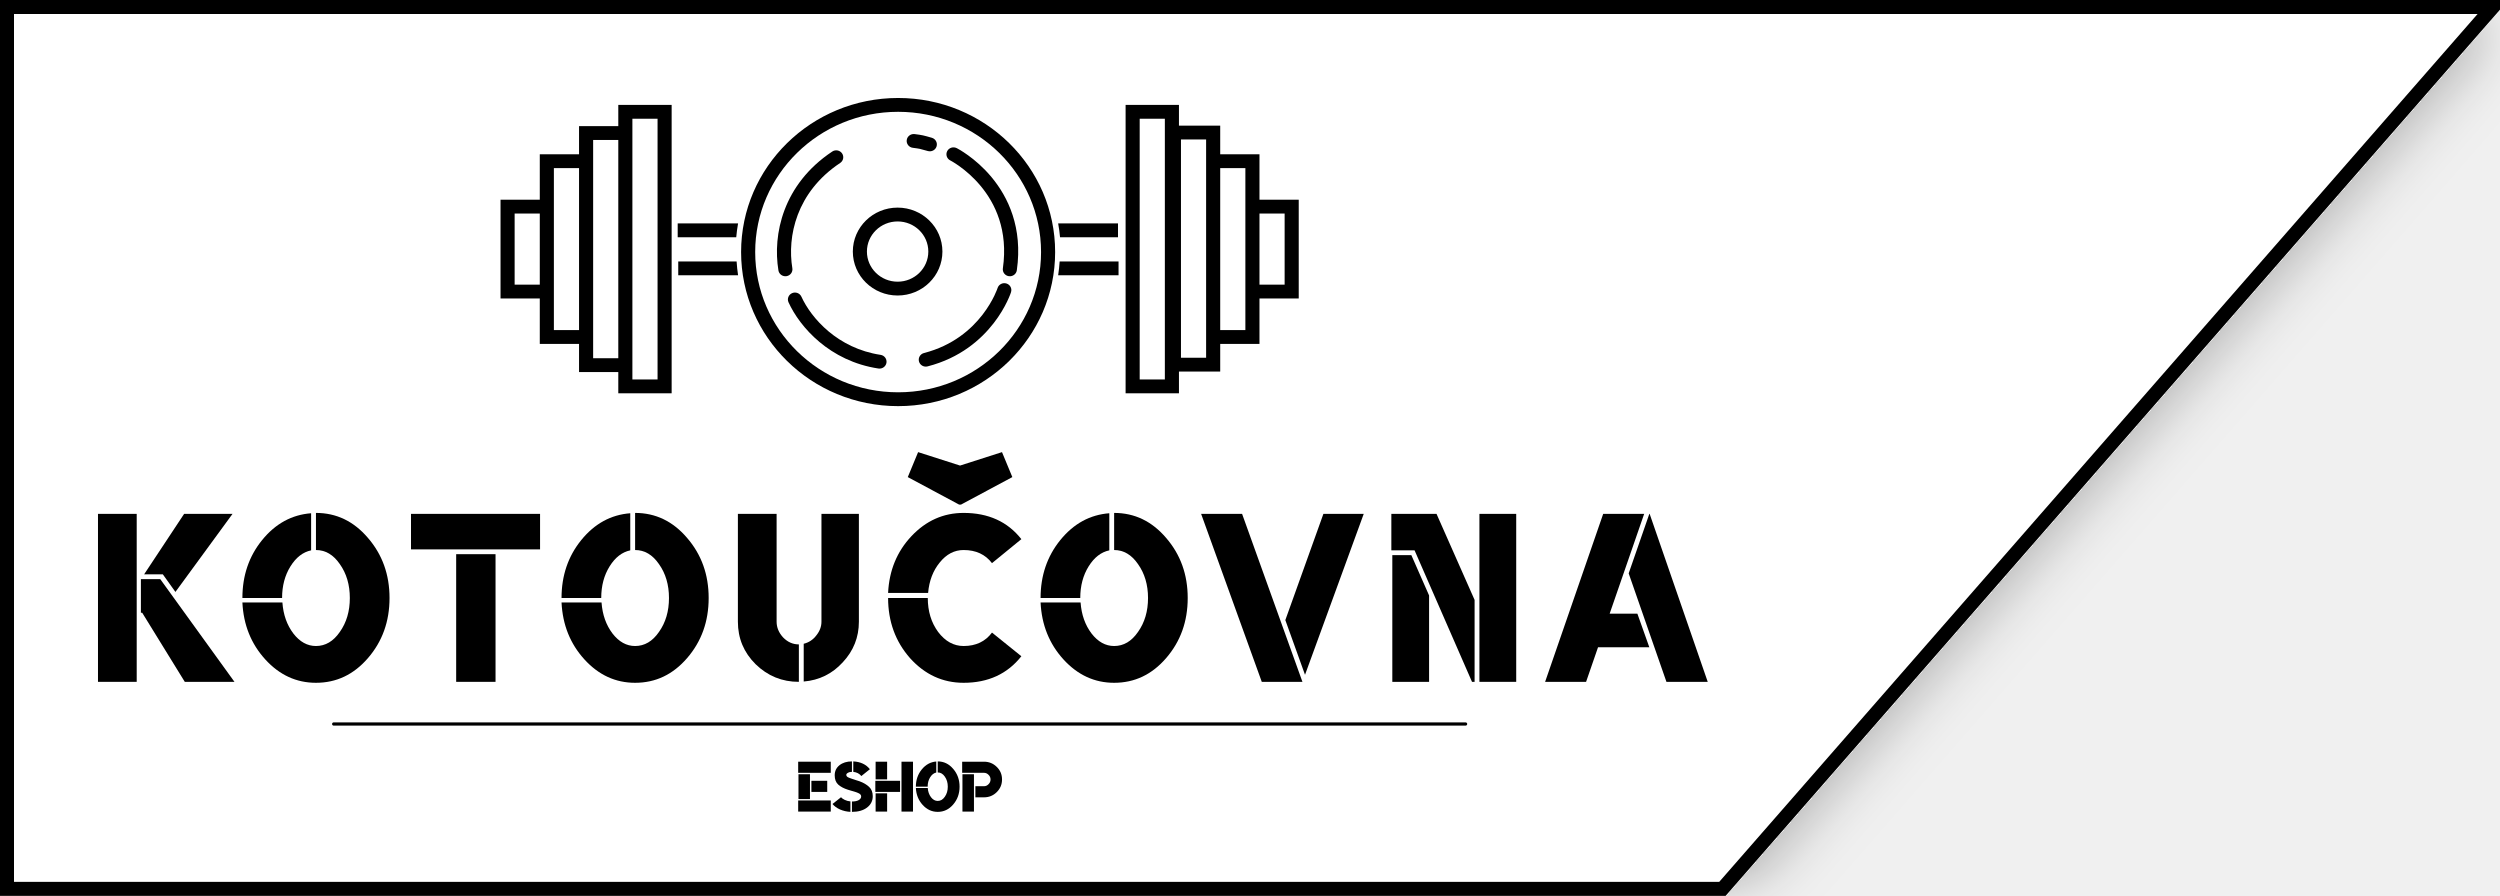
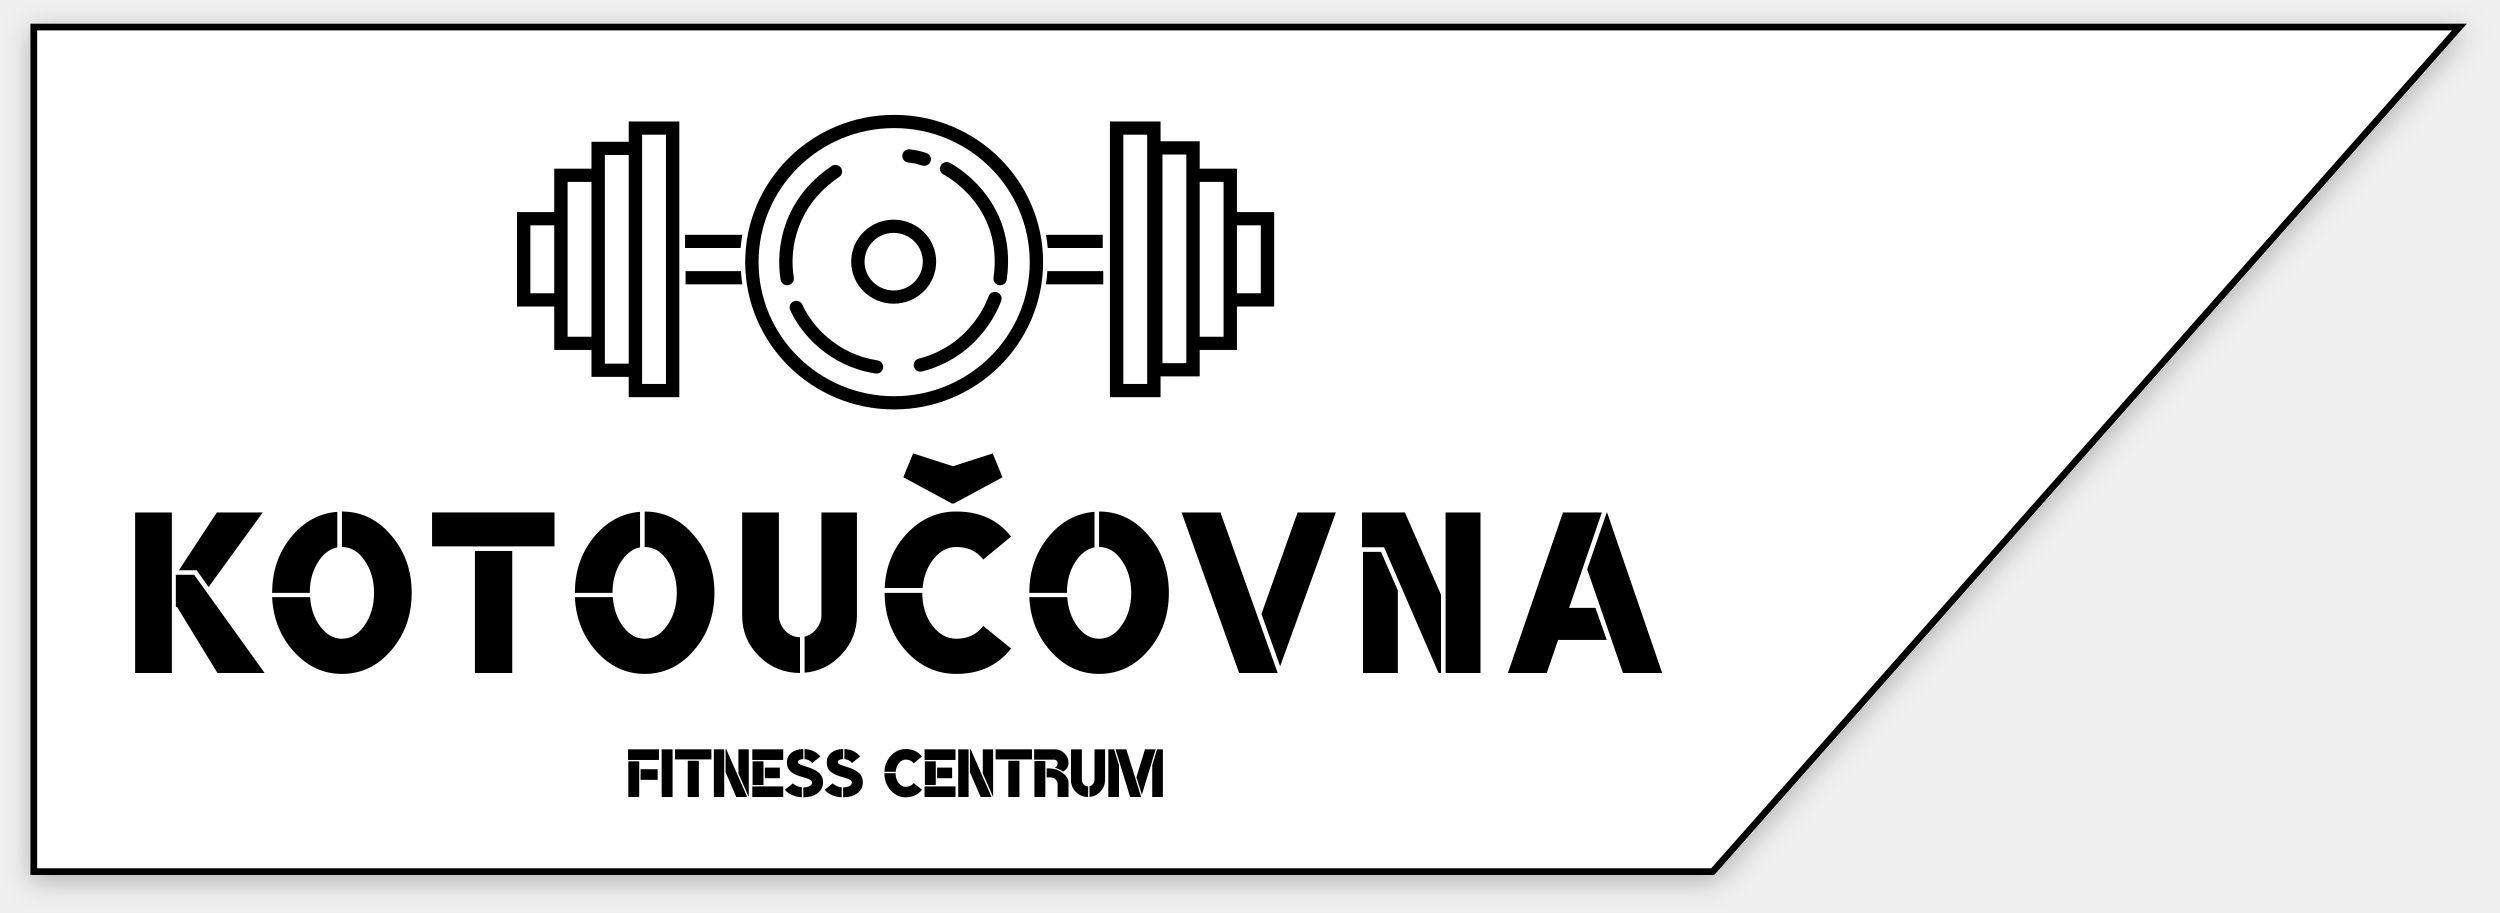
- <svg xmlns="http://www.w3.org/2000/svg" fill="none" viewBox="4 3 178.6 64">
-   <g filter="url(#filter0_d_50_179)">
-     <path d="M126.822 66H5V4H181L126.822 66Z" fill="white" data-darkreader-inline-fill="" style="--darkreader-inline-fill:#181a1b;" />
-     <path d="M126.822 66.5H127.049L127.199 66.329L181.376 4.329L182.101 3.5H181H5H4.5V4V66V66.5H5H126.822Z" stroke="black" data-darkreader-inline-stroke="" style="--darkreader-inline-stroke:#e8e6e3;" />
+ <svg xmlns="http://www.w3.org/2000/svg" width="370" height="135" viewBox="0 0 370 135" fill="none">
+   <g filter="url(#filter0_d_1_28)">
+     <path d="M253.489 129H5V4H364L253.489 129Z" fill="white" />
+     <path d="M253.489 129H5V4H364L253.489 129Z" stroke="black" />
  </g>
-   <path d="M69.343 12.58C69.067 12.544 68.814 12.734 68.777 13.004C68.74 13.274 68.934 13.523 69.21 13.559C69.486 13.595 69.598 13.61 69.717 13.636C69.839 13.662 69.972 13.7 70.285 13.79C70.551 13.867 70.831 13.717 70.91 13.456C70.988 13.194 70.835 12.919 70.569 12.842L70.547 12.836C70.262 12.754 70.093 12.705 69.932 12.671C69.768 12.635 69.614 12.615 69.362 12.582L69.343 12.58Z" fill="black" data-darkreader-inline-fill="" style="--darkreader-inline-fill:#e8e6e3;" />
-   <path d="M72.346 13.582C72.098 13.458 71.795 13.554 71.668 13.797C71.542 14.04 71.64 14.337 71.887 14.461L71.887 14.461L71.891 14.463L71.894 14.465C71.899 14.467 71.906 14.471 71.915 14.476L71.921 14.479L71.927 14.482C71.957 14.499 72.003 14.525 72.063 14.56C72.183 14.631 72.356 14.741 72.564 14.891C72.98 15.191 73.528 15.648 74.05 16.275C75.089 17.521 76.035 19.441 75.645 22.173C75.606 22.443 75.798 22.693 76.073 22.731C76.349 22.769 76.603 22.58 76.642 22.31C77.078 19.257 76.011 17.067 74.83 15.649C74.242 14.944 73.628 14.432 73.16 14.095C72.926 13.925 72.727 13.8 72.584 13.715C72.513 13.673 72.456 13.641 72.415 13.619C72.395 13.608 72.379 13.599 72.367 13.593L72.361 13.59L72.353 13.586L72.348 13.583L72.346 13.582C72.346 13.582 72.346 13.582 72.117 14.022L72.346 13.582Z" fill="black" data-darkreader-inline-fill="" style="--darkreader-inline-fill:#e8e6e3;" />
-   <path d="M64.022 14.642C64.252 14.489 64.312 14.182 64.156 13.956C64 13.731 63.687 13.672 63.457 13.825C59.918 16.177 59.191 19.773 59.611 22.321C59.656 22.59 59.914 22.773 60.188 22.729C60.463 22.686 60.649 22.432 60.605 22.163C60.234 19.912 60.873 16.735 64.022 14.642Z" fill="black" data-darkreader-inline-fill="" style="--darkreader-inline-fill:#e8e6e3;" />
-   <path fill-rule="evenodd" clip-rule="evenodd" d="M71.326 20.972C71.326 22.706 69.893 24.111 68.126 24.111C66.358 24.111 64.926 22.706 64.926 20.972C64.926 19.238 66.358 17.832 68.126 17.832C69.893 17.832 71.326 19.238 71.326 20.972ZM70.319 20.972C70.319 22.16 69.337 23.124 68.126 23.124C66.914 23.124 65.933 22.16 65.933 20.972C65.933 19.783 66.914 18.82 68.126 18.82C69.337 18.82 70.319 19.783 70.319 20.972Z" fill="black" data-darkreader-inline-fill="" style="--darkreader-inline-fill:#e8e6e3;" />
-   <path d="M61.251 24.192C61.137 23.943 60.84 23.831 60.586 23.943C60.332 24.054 60.218 24.346 60.331 24.595C61.139 26.367 63.275 28.802 66.755 29.327C67.03 29.369 67.287 29.183 67.329 28.914C67.371 28.644 67.183 28.392 66.908 28.351C63.844 27.888 61.954 25.736 61.251 24.192Z" fill="black" data-darkreader-inline-fill="" style="--darkreader-inline-fill:#e8e6e3;" />
-   <path d="M76.228 23.87C76.311 23.61 76.163 23.333 75.898 23.252C75.633 23.171 75.351 23.316 75.268 23.575L75.268 23.576L75.267 23.576L75.266 23.58C75.264 23.585 75.261 23.594 75.257 23.605C75.249 23.629 75.236 23.666 75.217 23.714C75.179 23.811 75.119 23.953 75.034 24.13C74.862 24.483 74.59 24.969 74.188 25.488C73.385 26.525 72.071 27.69 70.011 28.22C69.743 28.289 69.582 28.559 69.652 28.823C69.723 29.087 69.998 29.245 70.267 29.175C72.593 28.577 74.084 27.255 74.989 26.086C75.441 25.503 75.748 24.957 75.943 24.554C76.041 24.352 76.111 24.186 76.157 24.068C76.18 24.009 76.197 23.962 76.209 23.928C76.212 23.919 76.215 23.91 76.218 23.903L76.219 23.899L76.221 23.894L76.222 23.889L76.224 23.883L76.226 23.877L76.228 23.873L76.228 23.872L76.228 23.871C76.228 23.871 76.228 23.87 75.748 23.723L76.228 23.87Z" fill="black" data-darkreader-inline-fill="" style="--darkreader-inline-fill:#e8e6e3;" />
-   <path fill-rule="evenodd" clip-rule="evenodd" d="M79.379 21.007C79.379 27.086 74.357 32.014 68.162 32.014C61.966 32.014 56.944 27.086 56.944 21.007C56.944 14.928 61.966 10 68.162 10C74.357 10 79.379 14.928 79.379 21.007ZM78.373 21.007C78.373 26.54 73.801 31.026 68.162 31.026C62.522 31.026 57.951 26.54 57.951 21.007C57.951 15.473 62.522 10.988 68.162 10.988C73.801 10.988 78.373 15.473 78.373 21.007Z" fill="black" data-darkreader-inline-fill="" style="--darkreader-inline-fill:#000000;" />
-   <path fill-rule="evenodd" clip-rule="evenodd" d="M88.224 31.097H84.413V10.494H88.224V11.976H91.172V14.022H93.977V17.267H96.781V24.323H93.977V27.569H91.172V29.544H88.224V31.097ZM93.977 23.335V18.255H95.774V23.335H93.977ZM92.97 15.01V26.581H91.172V15.01H92.97ZM90.165 12.963H88.368V28.557H90.165V12.963ZM87.217 30.109V11.482H85.419V30.109H87.217Z" fill="black" data-darkreader-inline-fill="" style="--darkreader-inline-fill:#000000;" />
-   <path fill-rule="evenodd" clip-rule="evenodd" d="M39.758 24.323V17.267H42.562V14.022H45.367V12.011H48.171V10.494H51.982V31.097H48.171V29.58H45.367V27.569H42.562V24.323H39.758ZM48.171 28.592H46.374V12.999H48.171V28.592ZM50.976 11.482H49.178V30.109H50.976V11.482ZM45.367 26.581V15.01H43.569V26.581H45.367ZM42.562 23.335V18.255H40.765V23.335H42.562Z" fill="black" data-darkreader-inline-fill="" style="--darkreader-inline-fill:#000000;" />
-   <path d="M79.595 22.665H83.909V21.677H79.701C79.68 22.011 79.645 22.34 79.595 22.665Z" fill="black" data-darkreader-inline-fill="" style="--darkreader-inline-fill:#e8e6e3;" />
-   <path d="M79.729 19.949H83.87V18.961H79.595C79.654 19.285 79.699 19.615 79.729 19.949Z" fill="black" data-darkreader-inline-fill="" style="--darkreader-inline-fill:#e8e6e3;" />
-   <path d="M56.623 21.677H52.454V22.665H56.728C56.679 22.34 56.644 22.011 56.623 21.677Z" fill="black" data-darkreader-inline-fill="" style="--darkreader-inline-fill:#e8e6e3;" />
-   <path d="M56.728 18.961H52.414V19.949H56.597C56.626 19.615 56.67 19.285 56.728 18.961Z" fill="black" data-darkreader-inline-fill="" style="--darkreader-inline-fill:#e8e6e3;" />
-   <path d="M15.449 44.374H14.066V46.774H14.158L17.201 51.711H20.75L15.449 44.374Z" fill="black" data-darkreader-inline-fill="" style="--darkreader-inline-fill:#e8e6e3;" />
-   <path d="M11 39.711V51.711H13.766V39.711H11Z" fill="black" data-darkreader-inline-fill="" style="--darkreader-inline-fill:#e8e6e3;" />
-   <path d="M15.633 44.031L16.532 45.288L20.612 39.711H17.154L14.296 44.031H15.633Z" fill="black" data-darkreader-inline-fill="" style="--darkreader-inline-fill:#e8e6e3;" />
-   <path d="M26.226 42.317V39.666C24.843 39.772 23.675 40.412 22.723 41.586C21.785 42.743 21.317 44.123 21.317 45.722H24.152C24.152 44.854 24.352 44.1 24.751 43.46C25.151 42.82 25.642 42.439 26.226 42.317Z" fill="black" data-darkreader-inline-fill="" style="--darkreader-inline-fill:#e8e6e3;" />
-   <path d="M28.992 45.722C28.992 46.667 28.754 47.475 28.278 48.145C27.817 48.816 27.248 49.151 26.572 49.151C25.957 49.151 25.419 48.854 24.959 48.259C24.497 47.65 24.236 46.911 24.175 46.042H21.317C21.393 47.642 21.939 48.998 22.953 50.111C23.967 51.223 25.174 51.779 26.572 51.779C28.032 51.779 29.269 51.193 30.283 50.019C31.313 48.831 31.828 47.398 31.828 45.722C31.828 44.046 31.313 42.614 30.283 41.425C29.269 40.237 28.032 39.643 26.572 39.643V42.294C27.248 42.294 27.817 42.629 28.278 43.3C28.754 43.97 28.992 44.778 28.992 45.722Z" fill="black" data-darkreader-inline-fill="" style="--darkreader-inline-fill:#e8e6e3;" />
-   <path d="M39.401 51.711V42.591H36.589V51.711H39.401Z" fill="black" data-darkreader-inline-fill="" style="--darkreader-inline-fill:#e8e6e3;" />
-   <path d="M33.362 39.711V42.248H42.582V39.711H33.362Z" fill="black" data-darkreader-inline-fill="" style="--darkreader-inline-fill:#e8e6e3;" />
-   <path d="M49.026 42.317V39.666C47.643 39.772 46.475 40.412 45.522 41.586C44.585 42.743 44.116 44.123 44.116 45.722H46.952C46.952 44.854 47.151 44.1 47.551 43.46C47.95 42.82 48.442 42.439 49.026 42.317Z" fill="black" data-darkreader-inline-fill="" style="--darkreader-inline-fill:#e8e6e3;" />
-   <path d="M51.792 45.722C51.792 46.667 51.554 47.475 51.078 48.145C50.617 48.816 50.048 49.151 49.372 49.151C48.757 49.151 48.219 48.854 47.758 48.259C47.297 47.65 47.036 46.911 46.974 46.042H44.116C44.193 47.642 44.739 48.998 45.753 50.111C46.767 51.223 47.973 51.779 49.372 51.779C50.832 51.779 52.069 51.193 53.083 50.019C54.112 48.831 54.627 47.398 54.627 45.722C54.627 44.046 54.112 42.614 53.083 41.425C52.069 40.237 50.832 39.643 49.372 39.643V42.294C50.048 42.294 50.617 42.629 51.078 43.3C51.554 43.97 51.792 44.778 51.792 45.722Z" fill="black" data-darkreader-inline-fill="" style="--darkreader-inline-fill:#e8e6e3;" />
-   <path d="M57.983 50.453C58.843 51.292 59.873 51.711 61.071 51.711V49.036C60.641 49.036 60.264 48.869 59.942 48.534C59.635 48.198 59.481 47.825 59.481 47.414V39.711H56.715V47.414C56.715 48.602 57.137 49.615 57.983 50.453Z" fill="black" data-darkreader-inline-fill="" style="--darkreader-inline-fill:#e8e6e3;" />
-   <path d="M61.417 48.991V51.688C62.523 51.596 63.453 51.139 64.206 50.316C64.975 49.494 65.359 48.526 65.359 47.414V39.711H62.685V47.414C62.685 47.764 62.562 48.092 62.316 48.397C62.086 48.701 61.786 48.899 61.417 48.991Z" fill="black" data-darkreader-inline-fill="" style="--darkreader-inline-fill:#e8e6e3;" />
-   <path d="M72.656 39.048L76.321 37.083L75.583 35.3L72.586 36.26L69.59 35.3L68.852 37.083L72.517 39.048H72.656Z" fill="black" data-darkreader-inline-fill="" style="--darkreader-inline-fill:#e8e6e3;" />
-   <path d="M71.019 48.145C70.527 47.475 70.281 46.667 70.281 45.722H67.446C67.446 47.398 67.969 48.831 69.014 50.019C70.074 51.193 71.349 51.779 72.84 51.779C74.592 51.779 75.967 51.147 76.966 49.882L74.868 48.191C74.392 48.831 73.716 49.151 72.84 49.151C72.133 49.151 71.526 48.816 71.019 48.145Z" fill="black" data-darkreader-inline-fill="" style="--darkreader-inline-fill:#e8e6e3;" />
-   <path d="M72.84 42.294C73.716 42.294 74.392 42.606 74.868 43.231L76.966 41.517C75.983 40.267 74.607 39.643 72.84 39.643C71.395 39.643 70.151 40.199 69.106 41.311C68.076 42.408 67.523 43.757 67.446 45.357H70.304C70.381 44.488 70.658 43.764 71.134 43.185C71.611 42.591 72.179 42.294 72.84 42.294Z" fill="black" data-darkreader-inline-fill="" style="--darkreader-inline-fill:#e8e6e3;" />
-   <path d="M83.249 42.317V39.666C81.866 39.772 80.698 40.412 79.745 41.586C78.808 42.743 78.339 44.123 78.339 45.722H81.174C81.174 44.854 81.374 44.1 81.773 43.46C82.173 42.82 82.665 42.439 83.249 42.317Z" fill="black" data-darkreader-inline-fill="" style="--darkreader-inline-fill:#e8e6e3;" />
-   <path d="M86.015 45.722C86.015 46.667 85.776 47.475 85.3 48.145C84.839 48.816 84.271 49.151 83.594 49.151C82.98 49.151 82.442 48.854 81.981 48.259C81.52 47.65 81.259 46.911 81.197 46.042H78.339C78.416 47.642 78.961 48.998 79.975 50.111C80.99 51.223 82.196 51.779 83.594 51.779C85.054 51.779 86.291 51.193 87.305 50.019C88.335 48.831 88.85 47.398 88.85 45.722C88.85 44.046 88.335 42.614 87.305 41.425C86.291 40.237 85.054 39.643 83.594 39.643V42.294C84.271 42.294 84.839 42.629 85.3 43.3C85.776 43.97 86.015 44.778 86.015 45.722Z" fill="black" data-darkreader-inline-fill="" style="--darkreader-inline-fill:#e8e6e3;" />
-   <path d="M92.735 39.711H89.808L94.141 51.711H97.046L92.735 39.711Z" fill="black" data-darkreader-inline-fill="" style="--darkreader-inline-fill:#e8e6e3;" />
-   <path d="M101.425 39.711H98.544L95.824 47.299L97.23 51.208L101.425 39.711Z" fill="black" data-darkreader-inline-fill="" style="--darkreader-inline-fill:#e8e6e3;" />
-   <path d="M109.69 39.711V51.711H112.318V39.711H109.69Z" fill="black" data-darkreader-inline-fill="" style="--darkreader-inline-fill:#e8e6e3;" />
-   <path d="M104.827 42.66H103.467V51.711H106.094V45.54L104.827 42.66Z" fill="black" data-darkreader-inline-fill="" style="--darkreader-inline-fill:#e8e6e3;" />
-   <path d="M109.345 51.711V45.859L106.625 39.711H103.398V42.317H105.057L109.16 51.711H109.345Z" fill="black" data-darkreader-inline-fill="" style="--darkreader-inline-fill:#e8e6e3;" />
-   <path d="M121.851 39.711H121.828L120.353 43.962L123.05 51.711H126L121.851 39.711Z" fill="black" data-darkreader-inline-fill="" style="--darkreader-inline-fill:#e8e6e3;" />
-   <path d="M117.31 51.711L118.163 49.242H121.828L120.975 46.842H118.993L121.459 39.711H118.532L114.383 51.711H117.31Z" fill="black" data-darkreader-inline-fill="" style="--darkreader-inline-fill:#e8e6e3;" />
-   <path d="M27.723 54.723C27.723 54.659 27.775 54.607 27.839 54.607H108.7C108.764 54.607 108.817 54.659 108.817 54.723C108.817 54.787 108.764 54.839 108.7 54.839H27.839C27.775 54.839 27.723 54.787 27.723 54.723Z" fill="black" data-darkreader-inline-fill="" style="--darkreader-inline-fill:#000000;" />
-   <path d="M61.043 58.312V60.084H61.864V58.312H61.043Z" fill="black" data-darkreader-inline-fill="" style="--darkreader-inline-fill:#e8e6e3;" />
-   <path d="M63.097 58.78H61.967V59.574H63.097V58.78Z" fill="black" data-darkreader-inline-fill="" style="--darkreader-inline-fill:#e8e6e3;" />
-   <path d="M63.35 60.185H61.022V60.98H63.35V60.185Z" fill="black" data-darkreader-inline-fill="" style="--darkreader-inline-fill:#e8e6e3;" />
-   <path d="M63.35 57.416H61.022V58.21H63.35V57.416Z" fill="black" data-darkreader-inline-fill="" style="--darkreader-inline-fill:#e8e6e3;" />
-   <path d="M64.576 58.21C64.653 58.164 64.749 58.142 64.863 58.142V57.395C64.493 57.395 64.195 57.488 63.966 57.673C63.743 57.855 63.631 58.092 63.631 58.386C63.631 58.676 63.715 58.898 63.884 59.052C64.058 59.206 64.288 59.328 64.576 59.418C64.64 59.441 64.731 59.468 64.85 59.5C64.968 59.531 65.057 59.559 65.117 59.581C65.18 59.599 65.247 59.624 65.315 59.656C65.388 59.688 65.441 59.724 65.473 59.764C65.505 59.801 65.521 59.846 65.521 59.9C65.521 60.009 65.459 60.097 65.336 60.165C65.217 60.228 65.059 60.26 64.863 60.26V61C65.311 61 65.669 60.898 65.938 60.694C66.212 60.486 66.349 60.215 66.349 59.88C66.349 59.599 66.262 59.377 66.089 59.215C65.915 59.052 65.687 58.918 65.404 58.814C65.331 58.787 65.24 58.757 65.13 58.726L64.863 58.638C64.795 58.615 64.726 58.59 64.658 58.563C64.589 58.536 64.539 58.506 64.507 58.475C64.475 58.438 64.459 58.4 64.459 58.359C64.459 58.3 64.498 58.251 64.576 58.21Z" fill="black" data-darkreader-inline-fill="" style="--darkreader-inline-fill:#e8e6e3;" />
-   <path d="M64.754 61V60.253C64.603 60.24 64.464 60.201 64.336 60.138C64.213 60.075 64.128 60.013 64.083 59.955L63.473 60.437C63.601 60.595 63.782 60.726 64.014 60.83C64.247 60.93 64.493 60.986 64.754 61Z" fill="black" data-darkreader-inline-fill="" style="--darkreader-inline-fill:#e8e6e3;" />
-   <path d="M64.959 57.395V58.142C65.206 58.169 65.397 58.269 65.534 58.441L66.144 57.952C65.87 57.608 65.475 57.422 64.959 57.395Z" fill="black" data-darkreader-inline-fill="" style="--darkreader-inline-fill:#e8e6e3;" />
-   <path d="M66.554 60.98H67.376V59.676H66.554V60.98Z" fill="black" data-darkreader-inline-fill="" style="--darkreader-inline-fill:#e8e6e3;" />
-   <path d="M66.534 59.574H68.3V58.78H66.534V59.574Z" fill="black" data-darkreader-inline-fill="" style="--darkreader-inline-fill:#e8e6e3;" />
-   <path d="M66.554 58.678H67.376V57.416H66.554V58.678Z" fill="black" data-darkreader-inline-fill="" style="--darkreader-inline-fill:#e8e6e3;" />
-   <path d="M69.225 57.416H68.403V60.98H69.225V57.416Z" fill="black" data-darkreader-inline-fill="" style="--darkreader-inline-fill:#e8e6e3;" />
-   <path d="M70.888 58.189V57.402C70.478 57.434 70.131 57.624 69.848 57.972C69.569 58.316 69.43 58.726 69.43 59.201H70.272C70.272 58.943 70.332 58.719 70.45 58.529C70.569 58.339 70.715 58.226 70.888 58.189Z" fill="black" data-darkreader-inline-fill="" style="--darkreader-inline-fill:#e8e6e3;" />
-   <path d="M71.71 59.201C71.71 59.482 71.639 59.721 71.498 59.921C71.361 60.12 71.192 60.219 70.991 60.219C70.808 60.219 70.649 60.131 70.512 59.955C70.375 59.773 70.297 59.554 70.279 59.296H69.43C69.453 59.771 69.615 60.174 69.916 60.504C70.217 60.835 70.576 61 70.991 61C71.425 61 71.792 60.826 72.093 60.477C72.399 60.124 72.552 59.699 72.552 59.201C72.552 58.703 72.399 58.278 72.093 57.925C71.792 57.572 71.425 57.395 70.991 57.395V58.183C71.192 58.183 71.361 58.282 71.498 58.481C71.639 58.681 71.71 58.92 71.71 59.201Z" fill="black" data-darkreader-inline-fill="" style="--darkreader-inline-fill:#e8e6e3;" />
-   <path d="M72.757 58.312V60.98H73.579V58.312H72.757Z" fill="black" data-darkreader-inline-fill="" style="--darkreader-inline-fill:#e8e6e3;" />
-   <path d="M74.764 58.685C74.764 58.816 74.716 58.929 74.62 59.024C74.528 59.12 74.421 59.167 74.298 59.167H73.682V59.961H74.298C74.654 59.961 74.958 59.837 75.209 59.588C75.46 59.339 75.585 59.038 75.585 58.685C75.585 58.332 75.46 58.033 75.209 57.789C74.958 57.54 74.654 57.416 74.298 57.416H72.737V58.21H74.298C74.421 58.21 74.528 58.257 74.62 58.352C74.716 58.443 74.764 58.554 74.764 58.685Z" fill="black" data-darkreader-inline-fill="" style="--darkreader-inline-fill:#e8e6e3;" />
+   <path fill-rule="evenodd" clip-rule="evenodd" d="M138.553 38.728C138.553 42.162 135.737 44.946 132.264 44.946C128.791 44.946 125.976 42.162 125.976 38.728C125.976 35.294 128.791 32.51 132.264 32.51C135.737 32.51 138.553 35.294 138.553 38.728ZM136.574 38.728C136.574 41.082 134.645 42.99 132.264 42.99C129.884 42.99 127.954 41.082 127.954 38.728C127.954 36.374 129.884 34.466 132.264 34.466C134.645 34.466 136.574 36.374 136.574 38.728Z" fill="black" />
+   <path d="M124.199 26.194C124.651 25.891 124.77 25.283 124.463 24.835C124.157 24.388 123.542 24.271 123.089 24.574C116.135 29.232 114.706 36.355 115.531 41.4C115.619 41.933 116.126 42.295 116.666 42.209C117.205 42.123 117.572 41.62 117.484 41.087C116.755 36.63 118.011 30.339 124.199 26.194Z" fill="black" />
+   <path d="M117.447 44.612C117.946 44.392 118.531 44.613 118.753 45.106C120.135 48.164 123.85 52.426 129.871 53.342C130.411 53.424 130.782 53.923 130.698 54.457C130.615 54.991 130.11 55.357 129.57 55.275C122.732 54.235 118.533 49.414 116.947 45.904C116.724 45.411 116.948 44.833 117.447 44.612Z" fill="black" />
+   <path d="M148.188 44.469C148.351 43.953 148.06 43.405 147.538 43.244C147.017 43.083 146.463 43.37 146.3 43.885L146.3 43.885L146.3 43.886L146.297 43.895C146.294 43.904 146.288 43.921 146.28 43.944C146.264 43.991 146.237 44.063 146.2 44.159C146.126 44.35 146.008 44.633 145.84 44.983C145.504 45.683 144.968 46.645 144.177 47.673C142.6 49.726 140.018 52.033 135.97 53.083C135.442 53.22 135.126 53.755 135.264 54.277C135.403 54.8 135.944 55.112 136.472 54.975C141.044 53.789 143.974 51.171 145.753 48.857C146.64 47.702 147.244 46.62 147.627 45.822C147.819 45.423 147.956 45.094 148.047 44.86C148.093 44.743 148.126 44.65 148.15 44.584C148.156 44.565 148.162 44.548 148.167 44.533L148.17 44.525L148.173 44.515L148.176 44.505L148.18 44.494L148.184 44.481L148.187 44.474L148.187 44.471L148.188 44.47C148.188 44.47 148.188 44.469 147.244 44.178L148.188 44.469Z" fill="black" />
+   <path d="M139.227 24.52C139.475 24.038 140.071 23.848 140.558 24.094L140.107 24.965C140.558 24.094 140.559 24.094 140.559 24.094L140.563 24.096L140.572 24.101C140.576 24.103 140.581 24.106 140.588 24.109L140.599 24.115C140.622 24.128 140.654 24.144 140.694 24.166C140.774 24.21 140.886 24.274 141.026 24.357C141.306 24.525 141.697 24.774 142.158 25.109C143.078 25.777 144.285 26.792 145.439 28.188C147.762 30.996 149.858 35.332 149.001 41.379C148.925 41.914 148.425 42.287 147.884 42.212C147.343 42.137 146.965 41.642 147.041 41.108C147.809 35.697 145.949 31.894 143.908 29.427C142.881 28.185 141.805 27.279 140.987 26.685C140.579 26.389 140.237 26.172 140.002 26.031C139.884 25.961 139.793 25.909 139.734 25.877L139.723 25.871L139.71 25.864C139.693 25.854 139.679 25.847 139.67 25.842L139.663 25.839L139.657 25.835L139.656 25.835C139.17 25.588 138.978 25 139.227 24.52Z" fill="black" />
+   <path d="M134.656 22.109C134.115 22.037 133.617 22.414 133.545 22.949C133.473 23.485 133.853 23.977 134.395 24.048C134.938 24.119 135.157 24.149 135.392 24.2C135.632 24.252 135.892 24.327 136.507 24.506C137.031 24.658 137.581 24.362 137.735 23.843C137.89 23.325 137.59 22.781 137.066 22.629L137.023 22.617C136.463 22.454 136.131 22.357 135.814 22.289C135.491 22.219 135.188 22.179 134.694 22.114L134.656 22.109Z" fill="black" />
+   <path fill-rule="evenodd" clip-rule="evenodd" d="M132.335 60.596C144.51 60.596 154.38 50.837 154.38 38.798C154.38 26.759 144.51 17 132.335 17C120.16 17 110.29 26.759 110.29 38.798C110.29 50.837 120.16 60.596 132.335 60.596ZM132.335 58.64C143.418 58.64 152.402 49.757 152.402 38.798C152.402 27.84 143.418 18.956 132.335 18.956C121.253 18.956 112.268 27.84 112.268 38.798C112.268 49.757 121.253 58.64 132.335 58.64Z" fill="black" />
+   <path fill-rule="evenodd" clip-rule="evenodd" d="M171.762 58.78H164.272V17.978H171.762V20.913H177.556V24.965H183.067V31.392H188.578V45.365H183.067V51.793H177.556V55.706H171.762V58.78ZM183.067 43.409V33.349H186.6V43.409H183.067ZM181.089 26.921V49.837H177.556V26.921H181.089ZM175.577 22.869H172.044V53.749H175.577V22.869ZM169.783 56.824V19.934H166.251V56.824H169.783Z" fill="black" />
+   <path fill-rule="evenodd" clip-rule="evenodd" d="M76.516 31.392V45.365H82.027V51.793H87.538V55.776H93.05V58.78H100.539V17.978H93.05V20.982H87.538V24.965H82.027V31.392H76.516ZM89.517 53.819H93.05V22.939H89.517V53.819ZM95.028 19.934H98.561V56.824H95.028V19.934ZM87.538 26.921V49.837H84.005V26.921H87.538ZM82.027 33.349V43.409H78.494V33.349H82.027Z" fill="black" />
+   <path d="M154.804 42.082H163.283V40.126H155.013C154.972 40.786 154.902 41.438 154.804 42.082Z" fill="black" />
+   <path d="M163.205 36.702H155.067C155.008 36.041 154.92 35.389 154.804 34.746H163.205V36.702Z" fill="black" />
+   <path d="M109.66 40.126H101.466V42.082H109.866C109.77 41.438 109.701 40.786 109.66 40.126Z" fill="black" />
+   <path d="M101.387 34.746H109.866C109.752 35.389 109.666 36.041 109.607 36.702H101.387V34.746Z" fill="black" />
+   <path d="M26.025 85.074H28.743L39.162 99.603H32.185L26.206 89.826H26.025V85.074ZM20 99.603V75.84H25.436V99.603H20ZM30.872 86.884L29.105 84.395H26.478L32.095 75.84H38.89L30.872 86.884Z" fill="black" />
+   <path d="M49.923 75.75V81C48.775 81.242 47.809 81.996 47.024 83.263C46.239 84.531 45.846 86.024 45.846 87.744H40.274C40.274 84.576 41.195 81.845 43.037 79.552C44.91 77.228 47.205 75.961 49.923 75.75ZM53.955 92.542C54.891 91.215 55.359 89.615 55.359 87.744C55.359 85.874 54.891 84.274 53.955 82.947C53.049 81.619 51.931 80.955 50.602 80.955V75.704C53.471 75.704 55.902 76.881 57.896 79.235C59.919 81.589 60.931 84.425 60.931 87.744C60.931 91.064 59.919 93.9 57.896 96.254C55.902 98.577 53.471 99.739 50.602 99.739C47.854 99.739 45.484 98.638 43.49 96.435C41.497 94.232 40.425 91.546 40.274 88.378H45.891C46.012 90.098 46.526 91.562 47.431 92.769C48.337 93.945 49.394 94.534 50.602 94.534C51.931 94.534 53.049 93.87 53.955 92.542Z" fill="black" />
+   <path d="M75.814 81.543V99.603H70.288V81.543H75.814ZM63.946 80.864V75.84H82.066V80.864H63.946Z" fill="black" />
+   <path d="M94.729 75.75V81C93.582 81.242 92.615 81.996 91.83 83.263C91.045 84.531 90.652 86.024 90.652 87.744H85.081C85.081 84.576 86.002 81.845 87.844 79.552C89.716 77.228 92.011 75.961 94.729 75.75ZM98.761 92.542C99.697 91.215 100.165 89.615 100.165 87.744C100.165 85.874 99.697 84.274 98.761 82.947C97.855 81.619 96.738 80.955 95.409 80.955V75.704C98.278 75.704 100.709 76.881 102.702 79.235C104.725 81.589 105.737 84.425 105.737 87.744C105.737 91.064 104.725 93.9 102.702 96.254C100.709 98.577 98.278 99.739 95.409 99.739C92.661 99.739 90.29 98.638 88.297 96.435C86.304 94.232 85.232 91.546 85.081 88.378H90.698C90.819 90.098 91.332 91.562 92.238 92.769C93.144 93.945 94.201 94.534 95.409 94.534C96.738 94.534 97.855 93.87 98.761 92.542Z" fill="black" />
+   <path d="M118.401 99.603C116.045 99.603 114.022 98.773 112.331 97.114C110.67 95.454 109.839 93.448 109.839 91.094V75.84H115.275V91.094C115.275 91.909 115.577 92.648 116.181 93.312C116.815 93.976 117.555 94.308 118.401 94.308V99.603ZM119.08 99.558V94.217C119.805 94.036 120.394 93.644 120.847 93.04C121.33 92.437 121.572 91.788 121.572 91.094V75.84H126.827V91.094C126.827 93.297 126.072 95.213 124.562 96.842C123.082 98.472 121.255 99.377 119.08 99.558Z" fill="black" />
+   <path d="M148.369 70.635L141.167 74.528H140.895L133.692 70.635L135.142 67.104L141.031 69.005L146.92 67.104L148.369 70.635ZM136.501 87.744C136.501 89.615 136.984 91.215 137.95 92.542C138.947 93.87 140.14 94.534 141.529 94.534C143.25 94.534 144.579 93.9 145.515 92.633L149.638 95.982C147.675 98.487 144.972 99.739 141.529 99.739C138.6 99.739 136.093 98.577 134.009 96.254C131.956 93.9 130.929 91.064 130.929 87.744H136.501ZM145.515 82.811C144.579 81.573 143.25 80.955 141.529 80.955C140.23 80.955 139.113 81.543 138.177 82.72C137.241 83.867 136.697 85.3 136.546 87.02H130.929C131.08 83.852 132.167 81.181 134.19 79.008C136.244 76.806 138.69 75.704 141.529 75.704C145.002 75.704 147.705 76.942 149.638 79.416L145.515 82.811Z" fill="black" />
+   <path d="M161.984 75.75V81C160.837 81.242 159.87 81.996 159.085 83.263C158.3 84.531 157.907 86.024 157.907 87.744H152.336C152.336 84.576 153.257 81.845 155.099 79.552C156.971 77.228 159.266 75.961 161.984 75.75ZM166.016 92.542C166.952 91.215 167.42 89.615 167.42 87.744C167.42 85.874 166.952 84.274 166.016 82.947C165.11 81.619 163.993 80.955 162.664 80.955V75.704C165.533 75.704 167.964 76.881 169.957 79.235C171.98 81.589 172.992 84.425 172.992 87.744C172.992 91.064 171.98 93.9 169.957 96.254C167.964 98.577 165.533 99.739 162.664 99.739C159.916 99.739 157.545 98.638 155.552 96.435C153.559 94.232 152.487 91.546 152.336 88.378H157.953C158.073 90.098 158.587 91.562 159.493 92.769C160.399 93.945 161.456 94.534 162.664 94.534C163.993 94.534 165.11 93.87 166.016 92.542Z" fill="black" />
+   <path d="M174.875 75.84H180.628L189.099 99.603H183.391L174.875 75.84ZM192.043 75.84H197.706L189.461 98.608L186.698 90.868L192.043 75.84Z" fill="black" />
+   <path d="M213.948 99.603V75.84H219.112V99.603H213.948ZM201.717 81.679H204.39L206.881 87.382V99.603H201.717V81.679ZM213.269 88.016V99.603H212.906L204.843 81H201.581V75.84H207.923L213.269 88.016Z" fill="black" />
+   <path d="M237.801 75.84H237.846L246 99.603H240.202L234.902 84.259L237.801 75.84ZM230.598 94.715L228.922 99.603H223.169L231.323 75.84H237.076L232.229 89.962H236.125L237.801 94.715H230.598Z" fill="black" />
+   <path d="M92.989 117.96V112.676H94.603V117.96H92.989ZM94.805 113.846H97.335V115.419H94.805V113.846ZM92.948 110.901H97.523V112.474H92.948V110.901Z" fill="black" />
+   <path d="M97.927 117.96V110.901H99.541V117.96H97.927Z" fill="black" />
+   <path d="M103.43 112.595V117.96H101.788V112.595H103.43ZM99.905 112.394V110.901H105.287V112.394H99.905Z" fill="black" />
+   <path d="M107.493 110.901L110.588 117.96H108.973L107.386 114.289V110.901H107.493ZM105.65 117.96V110.901H107.184V117.96H105.65ZM109.283 114.464V110.901H110.817V117.96L109.283 114.464Z" fill="black" />
+   <path d="M111.382 116.185V112.676H112.997V116.185H111.382ZM113.198 113.604H115.418V115.177H113.198V113.604ZM111.342 116.387H115.916V117.96H111.342V116.387ZM111.342 110.901H115.916V112.474H111.342V110.901Z" fill="black" />
+   <path d="M118.89 112.34C118.666 112.34 118.477 112.385 118.325 112.474C118.172 112.555 118.096 112.654 118.096 112.77C118.096 112.851 118.127 112.927 118.19 112.999C118.253 113.061 118.352 113.12 118.486 113.173C118.621 113.227 118.755 113.276 118.89 113.321C119.025 113.366 119.199 113.424 119.415 113.496C119.63 113.559 119.809 113.617 119.953 113.671C120.509 113.877 120.958 114.141 121.298 114.464C121.639 114.787 121.81 115.226 121.81 115.782C121.81 116.445 121.541 116.983 121.002 117.395C120.473 117.798 119.769 118 118.89 118V116.535C119.276 116.535 119.585 116.472 119.818 116.346C120.061 116.212 120.182 116.037 120.182 115.822C120.182 115.714 120.15 115.625 120.087 115.553C120.025 115.472 119.922 115.401 119.778 115.338C119.643 115.275 119.513 115.226 119.388 115.19C119.271 115.145 119.096 115.091 118.863 115.029C118.63 114.966 118.45 114.912 118.325 114.867C117.76 114.688 117.307 114.446 116.966 114.141C116.634 113.837 116.468 113.397 116.468 112.824C116.468 112.241 116.688 111.771 117.127 111.412C117.576 111.045 118.163 110.861 118.89 110.861V112.34ZM118.675 116.521V118C118.163 117.973 117.679 117.861 117.222 117.664C116.764 117.458 116.41 117.198 116.159 116.884L117.356 115.93C117.446 116.046 117.612 116.167 117.854 116.293C118.105 116.418 118.379 116.494 118.675 116.521ZM119.078 112.34V110.861C120.092 110.915 120.868 111.282 121.406 111.963L120.209 112.931C119.939 112.591 119.563 112.394 119.078 112.34Z" fill="black" />
+   <path d="M124.783 112.34C124.559 112.34 124.371 112.385 124.218 112.474C124.066 112.555 123.989 112.654 123.989 112.77C123.989 112.851 124.021 112.927 124.084 112.999C124.146 113.061 124.245 113.12 124.38 113.173C124.514 113.227 124.649 113.276 124.783 113.321C124.918 113.366 125.093 113.424 125.308 113.496C125.523 113.559 125.703 113.617 125.846 113.671C126.402 113.877 126.851 114.141 127.192 114.464C127.533 114.787 127.703 115.226 127.703 115.782C127.703 116.445 127.434 116.983 126.896 117.395C126.367 117.798 125.662 118 124.783 118V116.535C125.169 116.535 125.479 116.472 125.712 116.346C125.954 116.212 126.075 116.037 126.075 115.822C126.075 115.714 126.044 115.625 125.981 115.553C125.918 115.472 125.815 115.401 125.671 115.338C125.537 115.275 125.407 115.226 125.281 115.19C125.165 115.145 124.99 115.091 124.756 115.029C124.523 114.966 124.344 114.912 124.218 114.867C123.653 114.688 123.2 114.446 122.859 114.141C122.527 113.837 122.361 113.397 122.361 112.824C122.361 112.241 122.581 111.771 123.021 111.412C123.469 111.045 124.057 110.861 124.783 110.861V112.34ZM124.568 116.521V118C124.057 117.973 123.572 117.861 123.115 117.664C122.657 117.458 122.303 117.198 122.052 116.884L123.249 115.93C123.339 116.046 123.505 116.167 123.747 116.293C123.998 116.418 124.272 116.494 124.568 116.521ZM124.972 112.34V110.861C125.985 110.915 126.761 111.282 127.299 111.963L126.102 112.931C125.833 112.591 125.456 112.394 124.972 112.34Z" fill="black" />
+   <path d="M132.547 114.437C132.547 114.993 132.691 115.468 132.978 115.862C133.274 116.257 133.628 116.454 134.041 116.454C134.552 116.454 134.947 116.266 135.225 115.889L136.449 116.884C135.866 117.628 135.063 118 134.041 118C133.17 118 132.426 117.655 131.807 116.965C131.197 116.266 130.892 115.423 130.892 114.437H132.547ZM135.225 112.972C134.947 112.604 134.552 112.421 134.041 112.421C133.655 112.421 133.323 112.595 133.045 112.945C132.767 113.285 132.605 113.711 132.56 114.222H130.892C130.937 113.281 131.26 112.488 131.861 111.842C132.471 111.188 133.197 110.861 134.041 110.861C135.072 110.861 135.875 111.228 136.449 111.963L135.225 112.972Z" fill="black" />
+   <path d="M136.88 116.185V112.676H138.494V116.185H136.88ZM138.696 113.604H140.916V115.177H138.696V113.604ZM136.839 116.387H141.414V117.96H136.839V116.387ZM136.839 110.901H141.414V112.474H136.839V110.901Z" fill="black" />
+   <path d="M143.661 110.901L146.756 117.96H145.141L143.553 114.289V110.901H143.661ZM141.818 117.96V110.901H143.352V117.96H141.818ZM145.451 114.464V110.901H146.984V117.96L145.451 114.464Z" fill="black" />
+   <path d="M150.873 112.595V117.96H149.232V112.595H150.873ZM147.348 112.394V110.901H152.73V112.394H147.348Z" fill="black" />
+   <path d="M155.313 113.725C156.022 113.725 156.668 113.944 157.251 114.383C157.843 114.823 158.139 115.307 158.139 115.835V117.96H156.524V116.064C156.524 115.786 156.426 115.549 156.228 115.351C156.031 115.154 155.793 115.056 155.515 115.056H154.91V113.725H155.313ZM153.093 117.96V112.636H154.708V117.96H153.093ZM157.345 114.195C156.959 113.926 156.547 113.738 156.107 113.631C156.385 113.478 156.524 113.254 156.524 112.958C156.524 112.815 156.479 112.694 156.39 112.595C156.3 112.488 156.197 112.434 156.08 112.434H153.053V110.901H156.121C156.677 110.901 157.152 111.103 157.547 111.506C157.942 111.901 158.139 112.371 158.139 112.918C158.139 113.456 157.874 113.881 157.345 114.195Z" fill="black" />
+   <path d="M161.045 117.96C160.346 117.96 159.745 117.713 159.242 117.22C158.749 116.727 158.502 116.131 158.502 115.432V110.901H160.117V115.432C160.117 115.674 160.206 115.894 160.386 116.091C160.574 116.288 160.794 116.387 161.045 116.387V117.96ZM161.247 117.946V116.36C161.462 116.306 161.637 116.189 161.772 116.01C161.915 115.831 161.987 115.638 161.987 115.432V110.901H163.548V115.432C163.548 116.086 163.324 116.656 162.875 117.14C162.436 117.624 161.893 117.892 161.247 117.946Z" fill="black" />
+   <path d="M166.696 110.901L168.89 117.96H167.262L165.095 110.901H166.696ZM164.032 117.96V110.901H164.893L165.607 113.241V117.96H164.032ZM169.455 110.901H171.042L168.997 117.61L168.19 115.042L169.455 110.901ZM170.531 113.268L171.244 110.901H172.105V117.96H170.531V113.268Z" fill="black" />
  <defs>
-     <filter id="filter0_d_50_179" x="0" y="0" width="187.202" height="72" filterUnits="userSpaceOnUse" color-interpolation-filters="sRGB">
+     <filter id="filter0_d_1_28" x="0.5" y="0.5" width="368.609" height="134" filterUnits="userSpaceOnUse" color-interpolation-filters="sRGB">
      <feFlood flood-opacity="0" result="BackgroundImageFix" />
      <feColorMatrix in="SourceAlpha" type="matrix" values="0 0 0 0 0 0 0 0 0 0 0 0 0 0 0 0 0 0 127 0" result="hardAlpha" />
      <feOffset dy="1" />
      <feGaussianBlur stdDeviation="2" />
      <feComposite in2="hardAlpha" operator="out" />
      <feColorMatrix type="matrix" values="0 0 0 0 0 0 0 0 0 0 0 0 0 0 0 0 0 0 0.25 0" />
-       <feBlend mode="normal" in2="BackgroundImageFix" result="effect1_dropShadow_50_179" />
-       <feBlend mode="normal" in="SourceGraphic" in2="effect1_dropShadow_50_179" result="shape" />
+       <feBlend mode="normal" in2="BackgroundImageFix" result="effect1_dropShadow_1_28" />
+       <feBlend mode="normal" in="SourceGraphic" in2="effect1_dropShadow_1_28" result="shape" />
    </filter>
  </defs>
</svg>
